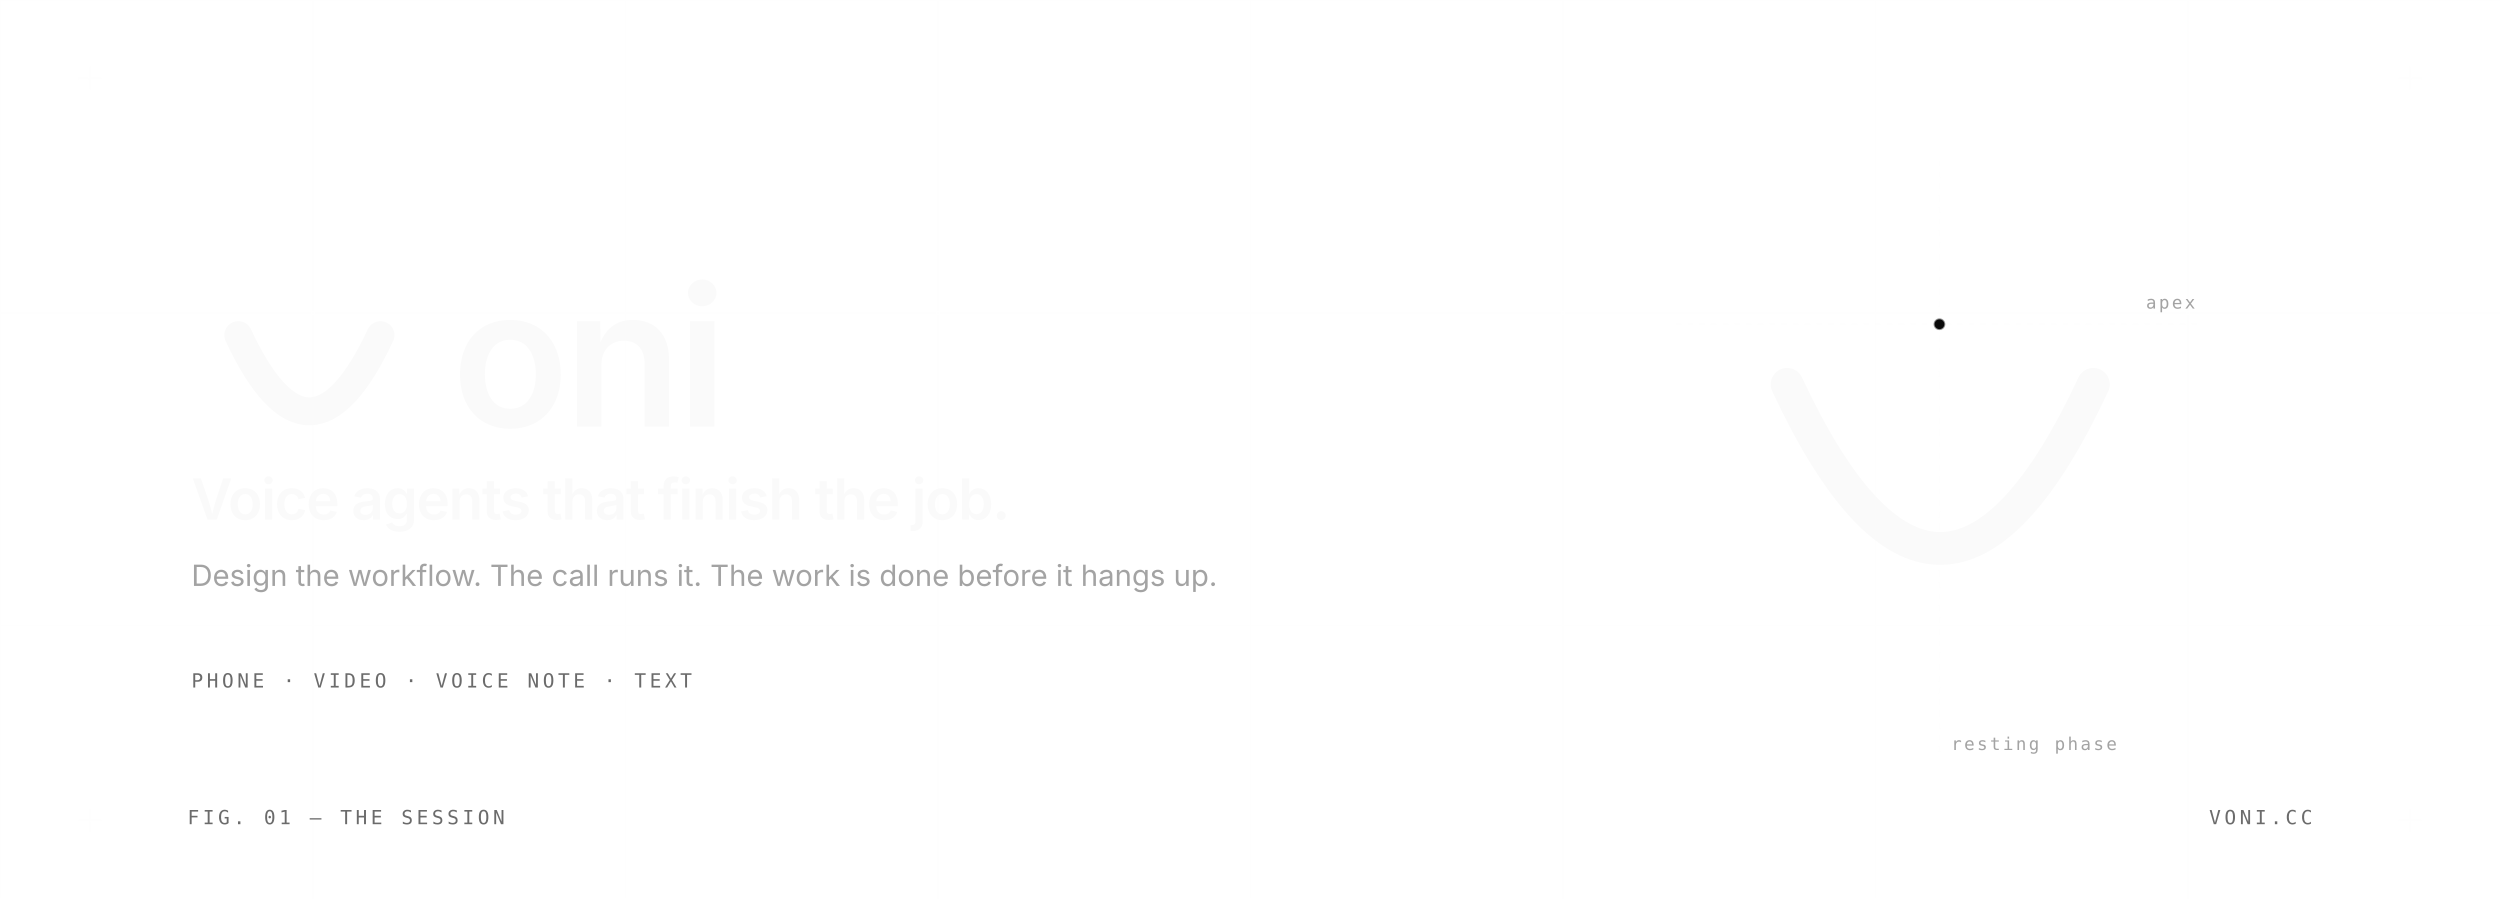
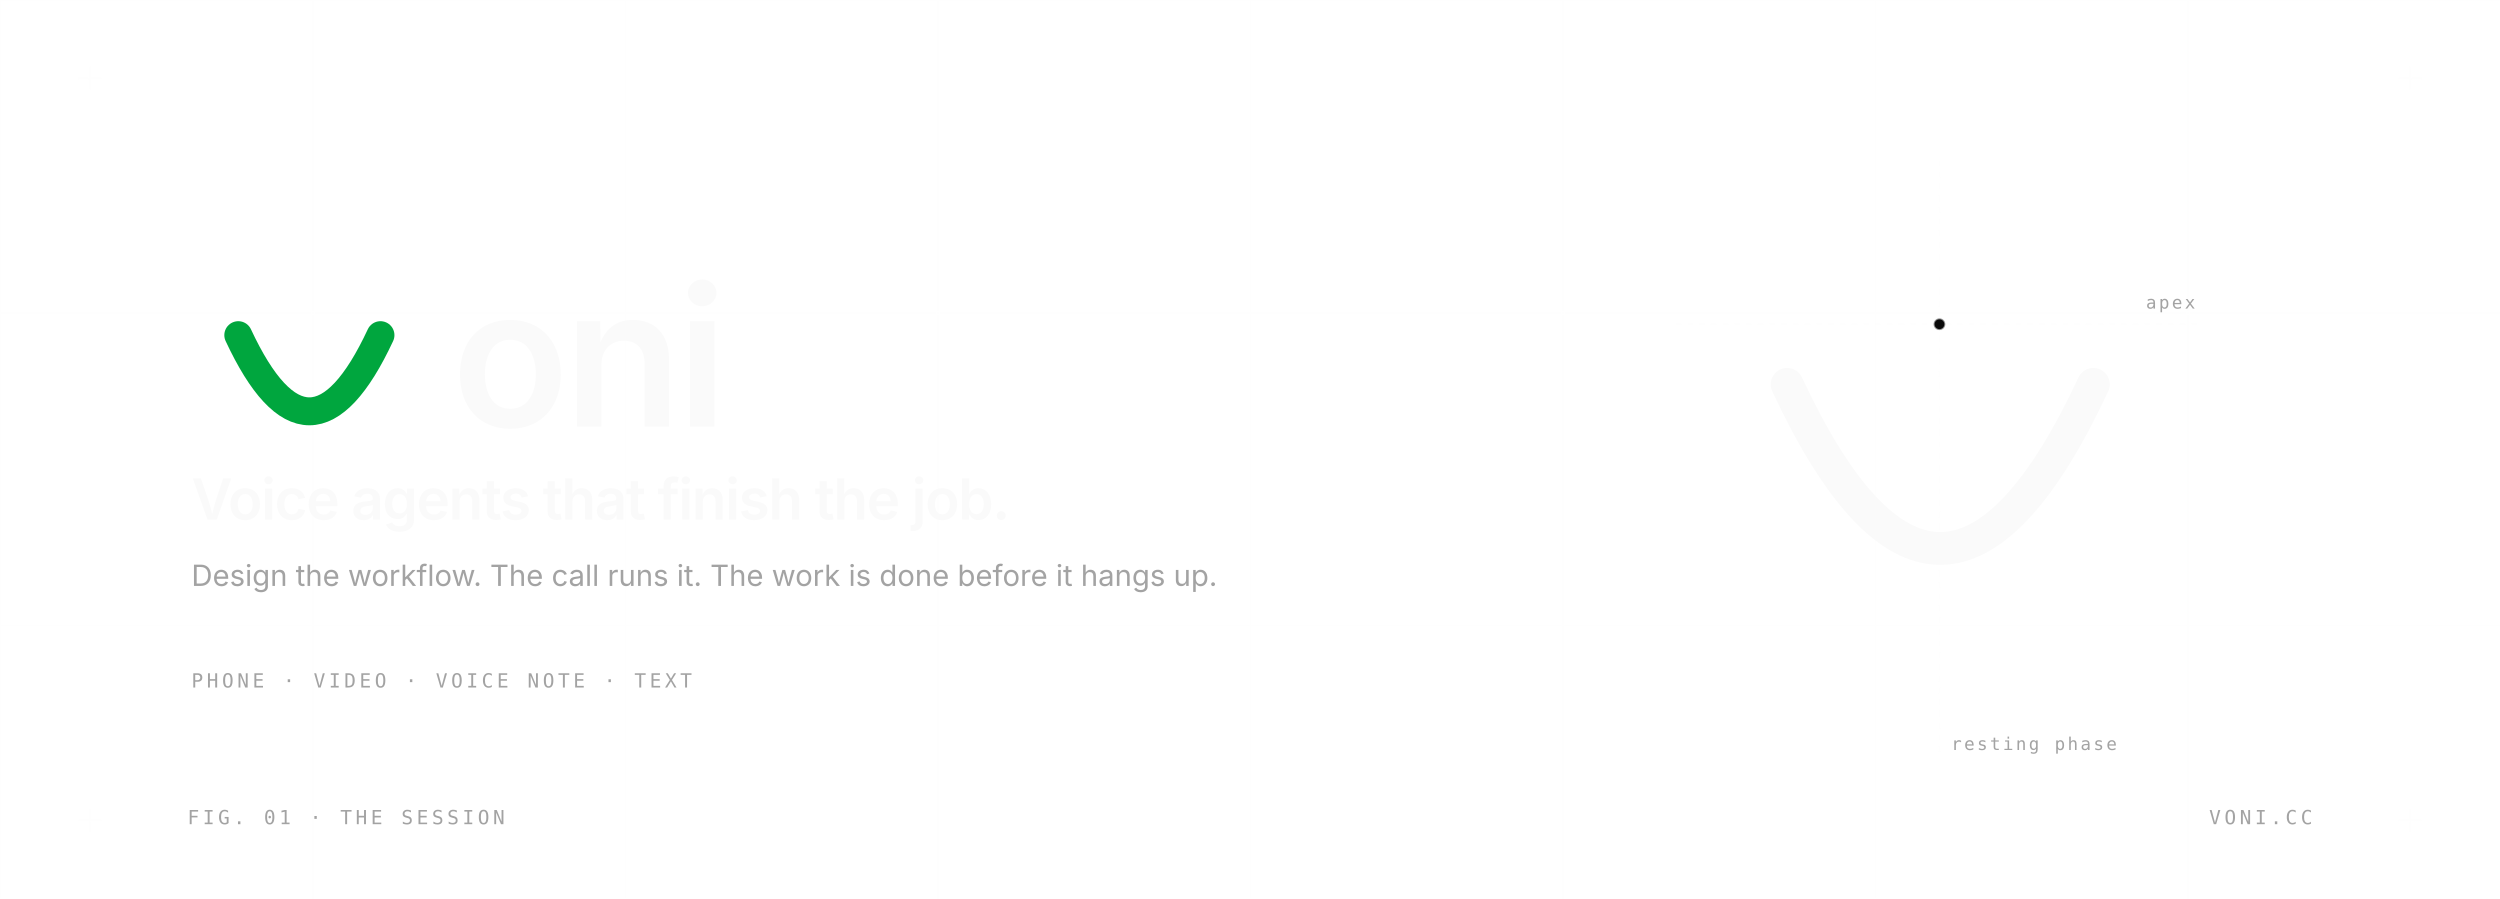
- <svg xmlns="http://www.w3.org/2000/svg" viewBox="0 0 1280 460" width="1280" height="460" role="img" aria-label="Voni — voice agents that finish the job">
+ <svg xmlns="http://www.w3.org/2000/svg" viewBox="0 0 1280 460" width="1280" height="460" role="img" aria-label="Voni: voice agents that finish the job">
  <defs>
    <pattern id="grid" width="32" height="32" patternUnits="userSpaceOnUse">
      <path d="M32 0 H0 V32" fill="none" stroke="#fafafa" stroke-opacity="0.05" stroke-width="1" />
    </pattern>
    <pattern id="gridMajor" width="160" height="160" patternUnits="userSpaceOnUse">
      <path d="M160 0 H0 V160" fill="none" stroke="#fafafa" stroke-opacity="0.09" stroke-width="1" />
    </pattern>
  </defs>
  <path d="M0 0 H1280 V460 H0 Z" fill="url(#grid)" />
  <path d="M0 0 H1280 V460 H0 Z" fill="url(#gridMajor)" />
  <g stroke="#fafafa" stroke-opacity="0.3" stroke-width="1">
    <path d="M40 40 h12 M46 34 v12" />
    <path d="M1240 40 h-12 M1234 34 v12" />
    <path d="M40 420 h12 M46 414 v12" />
    <path d="M1240 420 h-12 M1234 414 v12" />
  </g>
  <g transform="translate(96,104) scale(5.2)">
-     <path d="M5 9Q12 24 19 9" transform="translate(0,4)" fill="none" stroke="#fafafa" stroke-width="2.75" stroke-linecap="round" />
+     <path d="M5 9Q12 24 19 9" transform="translate(0,4)" fill="none" stroke="#00a63e" stroke-width="2.75" stroke-linecap="round" />
    <text x="26" y="22" font-family="Geist, Inter, system-ui, -apple-system, sans-serif" font-size="19" font-weight="600" letter-spacing="-0.5" fill="#fafafa">oni</text>
  </g>
  <text x="98" y="266" font-family="Geist, Inter, system-ui, -apple-system, sans-serif" font-size="29" font-weight="600" letter-spacing="-0.7" fill="#fafafa">Voice agents that finish the job.</text>
  <text x="98" y="300" font-family="Geist, Inter, system-ui, -apple-system, sans-serif" font-size="15" font-weight="400" fill="#a3a3a3">Design the workflow. The call runs it. The work is done before it hangs up.</text>
-   <g font-family="Geist Mono, ui-monospace, SFMono-Regular, Menlo, monospace" font-size="10" letter-spacing="1.8" fill="#6b6b6b">
+   <g font-family="Geist Mono, ui-monospace, SFMono-Regular, Menlo, monospace" font-size="10" letter-spacing="1.8" fill="#a3a3a3">
    <text x="98" y="352">PHONE · VIDEO · VOICE NOTE · TEXT</text>
  </g>
  <g transform="translate(872,96)">
    <g stroke="#fafafa" stroke-opacity="0.22" stroke-width="0.8" stroke-dasharray="3 3">
      <line x1="-14" y1="70" x2="256" y2="70" />
      <line x1="121" y1="-14" x2="121" y2="292" />
    </g>
    <path d="M5 9Q12 24 19 9" transform="translate(-13,0) scale(11.2)" fill="none" stroke="#fafafa" stroke-width="1.5" stroke-linecap="round" />
    <circle cx="121" cy="70" r="3" fill="#0a0a0a" stroke="#fafafa" stroke-opacity="0.55" stroke-width="1" />
    <g font-family="Geist Mono, ui-monospace, SFMono-Regular, Menlo, monospace" font-size="9" letter-spacing="1.2" fill="#a3a3a3">
      <text x="252" y="62" text-anchor="end">apex</text>
      <text x="127" y="288">resting phase</text>
    </g>
  </g>
  <line x1="96" y1="398" x2="1184" y2="398" stroke="#fafafa" stroke-opacity="0.14" stroke-width="1" />
-   <g font-family="Geist Mono, ui-monospace, SFMono-Regular, Menlo, monospace" font-size="10" letter-spacing="1.8" fill="#6b6b6b">
-     <text x="96" y="422">FIG. 01 — THE SESSION</text>
+   <g font-family="Geist Mono, ui-monospace, SFMono-Regular, Menlo, monospace" font-size="10" letter-spacing="1.8" fill="#a3a3a3">
+     <text x="96" y="422">FIG. 01 · THE SESSION</text>
    <text x="1184" y="422" text-anchor="end">VONI.CC</text>
  </g>
</svg>
